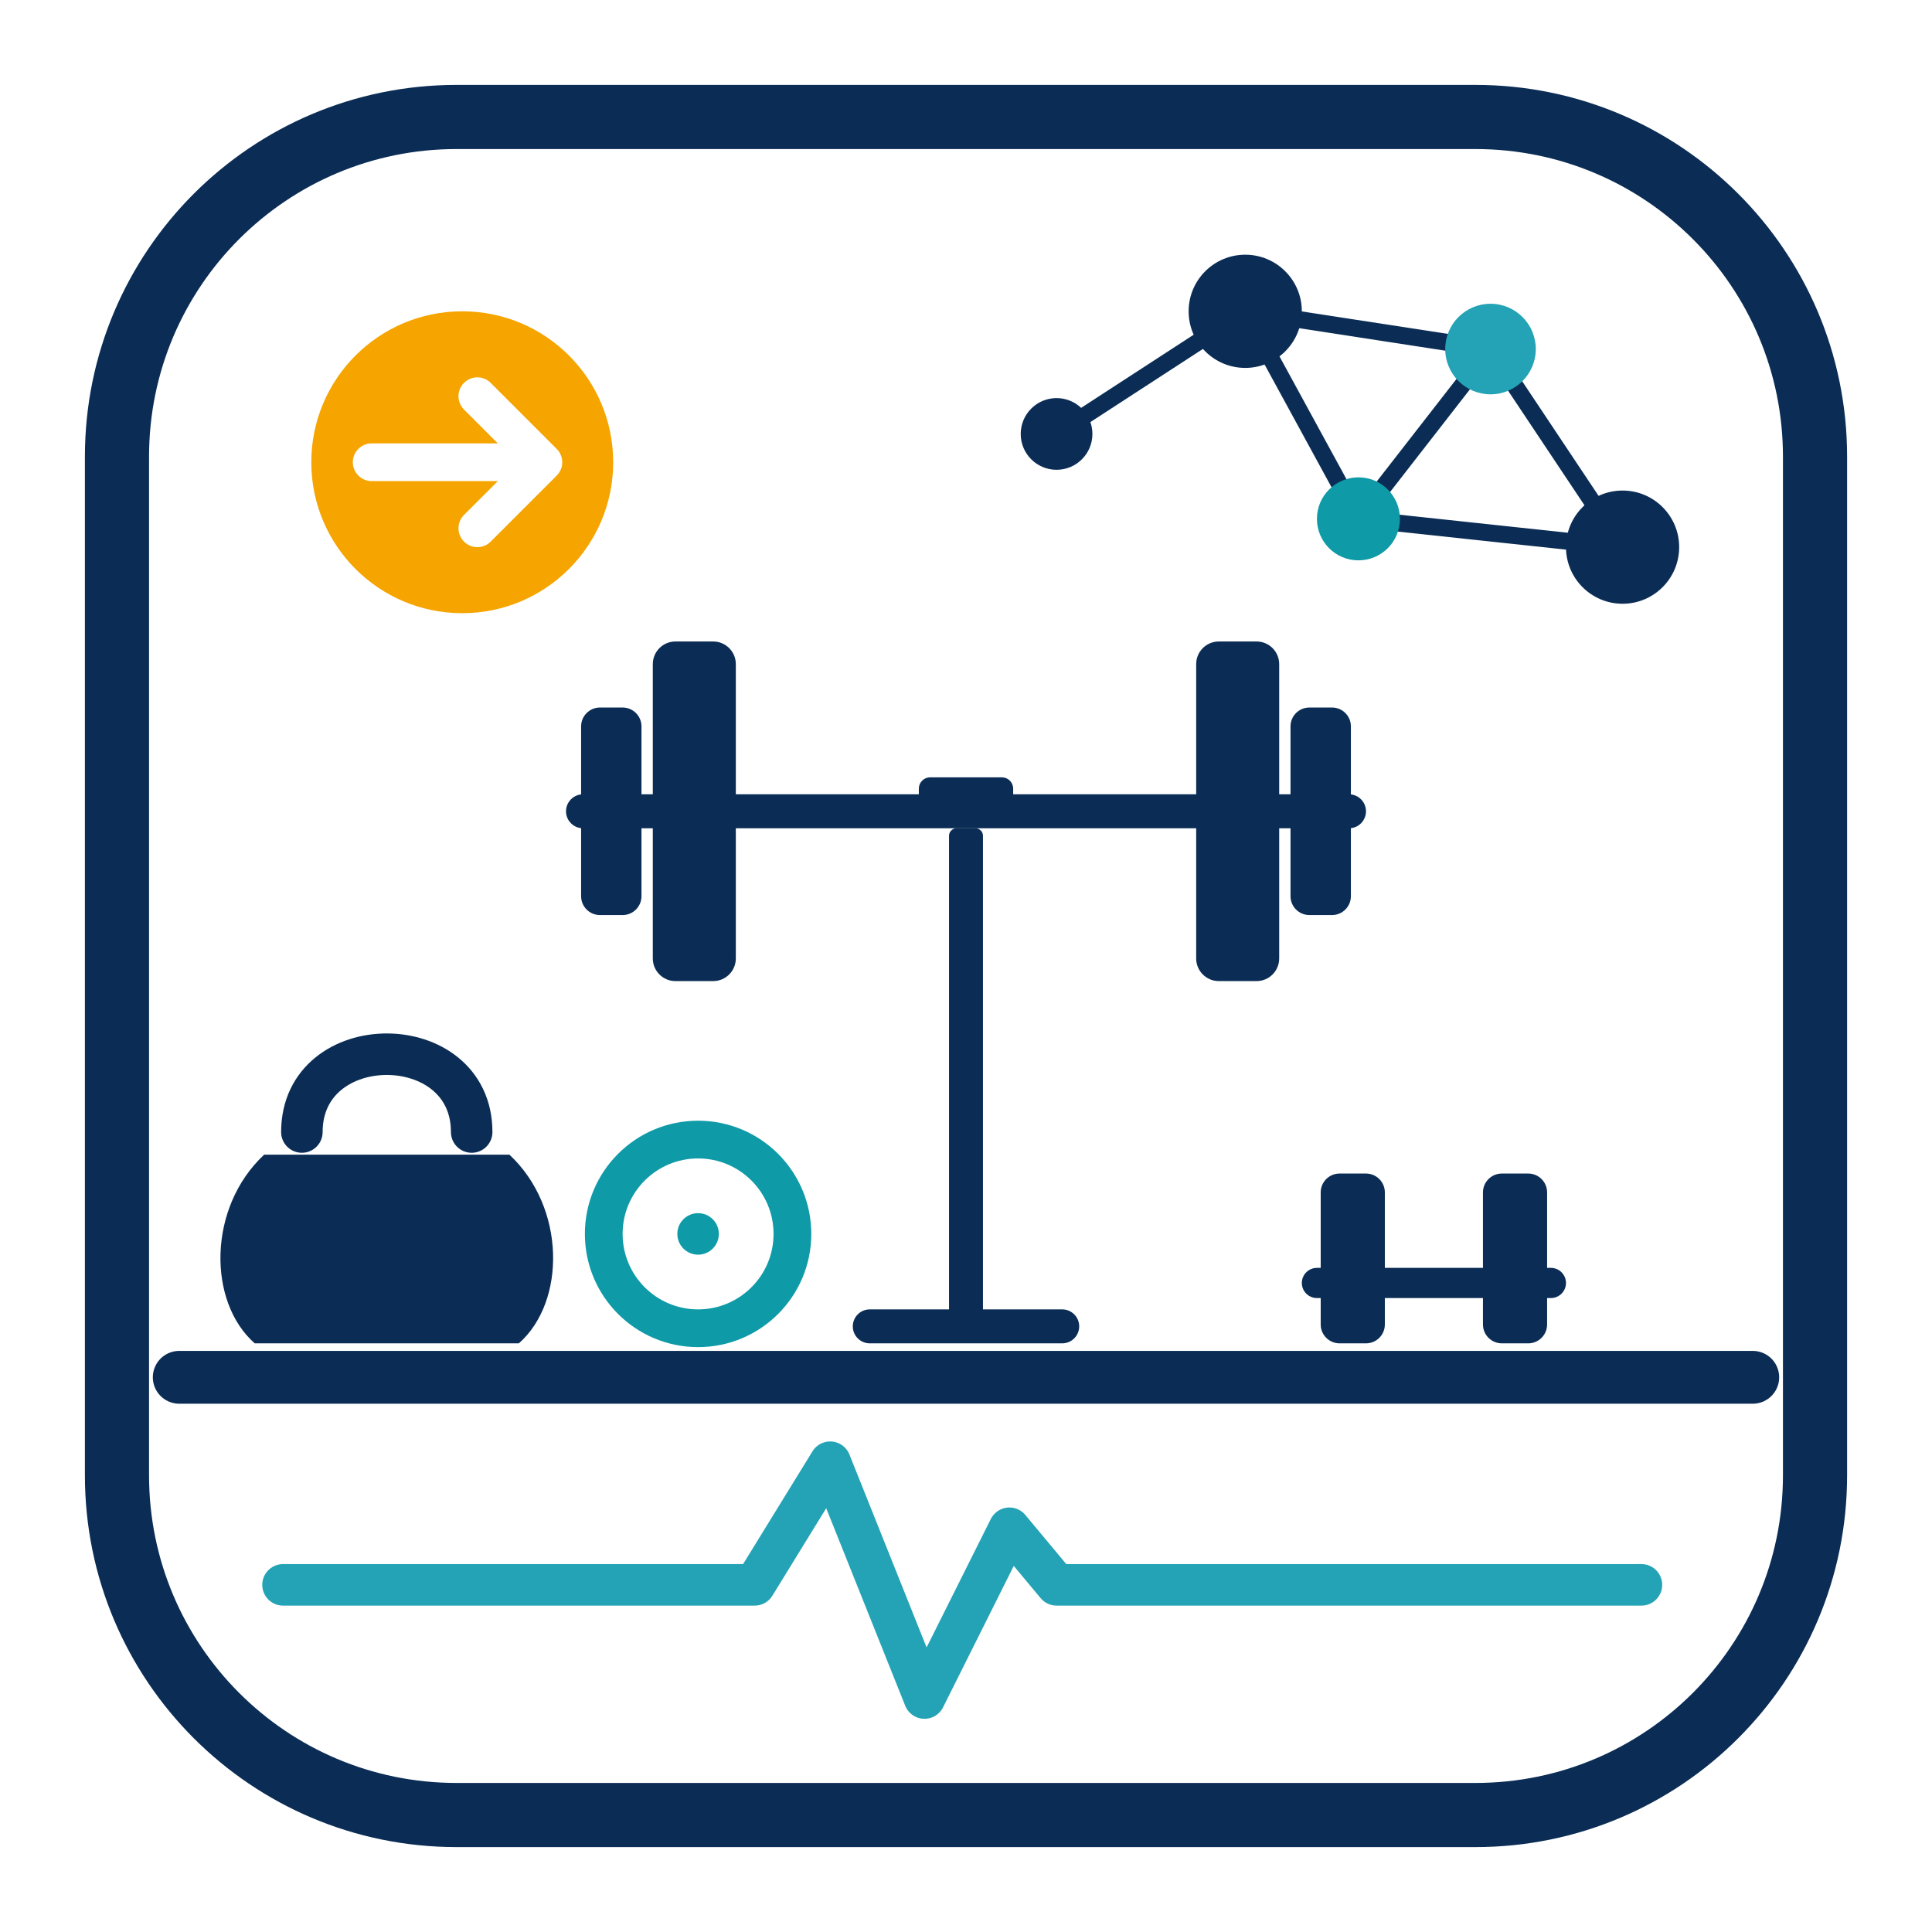
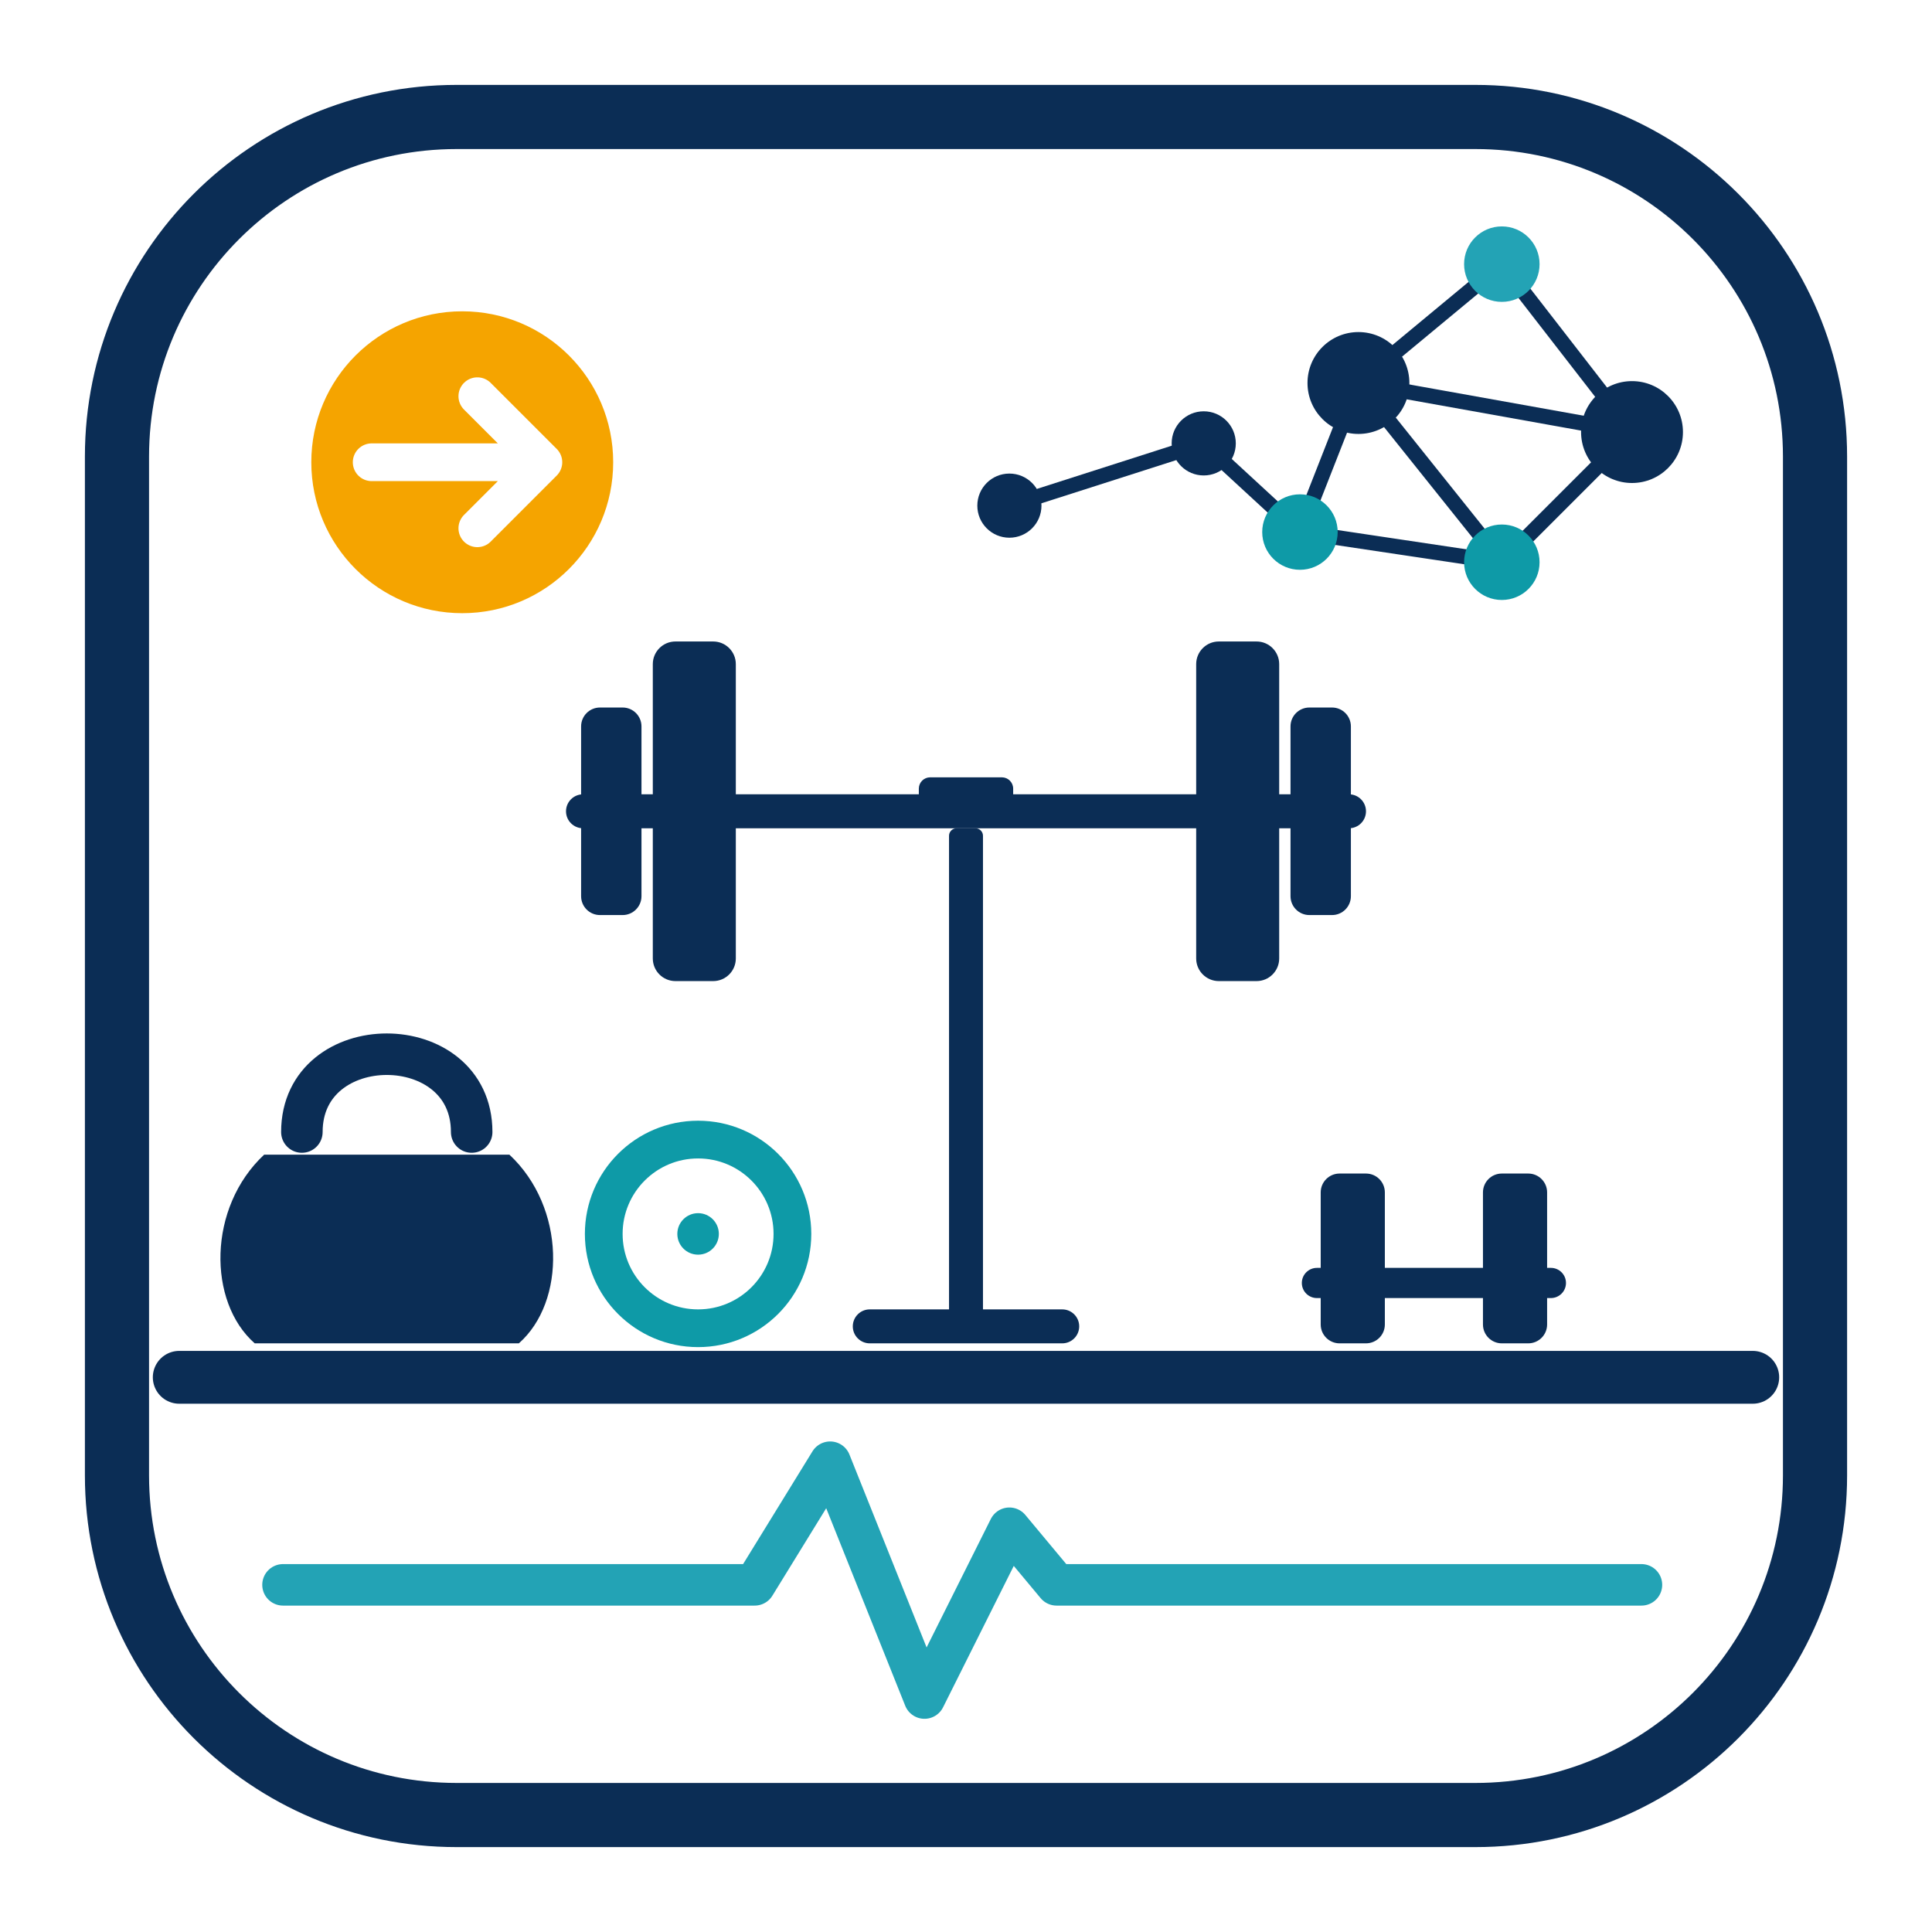
<svg xmlns="http://www.w3.org/2000/svg" viewBox="0 0 1024 1024" width="1024" height="1024">
  <rect width="1024" height="1024" fill="#ffffff" />
  <rect x="62" y="62" width="900" height="900" rx="180" fill="none" stroke="#0B2D55" stroke-width="34" />
  <circle cx="245" cy="245" r="80" fill="#F5A400" />
  <path d="M197 245 H285 M253 210 L288 245 L253 280" fill="none" stroke="#fff" stroke-width="20" stroke-linecap="round" stroke-linejoin="round" />
-   <g stroke="#0B2D55" stroke-width="9" stroke-linecap="round">
-     <line x1="560" y1="230" x2="660" y2="165" />
-     <line x1="660" y1="165" x2="790" y2="185" />
-     <line x1="660" y1="165" x2="720" y2="275" />
-     <line x1="790" y1="185" x2="720" y2="275" />
-     <line x1="790" y1="185" x2="860" y2="290" />
-     <line x1="720" y1="275" x2="860" y2="290" />
+   <g stroke="#0B2D55" stroke-width="8" stroke-linecap="round">
+     <line x1="535" y1="268" x2="638" y2="235" />
+     <line x1="638" y1="235" x2="689" y2="282" />
+     <line x1="689" y1="282" x2="720" y2="203" />
+     <line x1="720" y1="203" x2="796" y2="140" />
+     <line x1="796" y1="140" x2="865" y2="229" />
+     <line x1="720" y1="203" x2="865" y2="229" />
+     <line x1="720" y1="203" x2="796" y2="298" />
+     <line x1="689" y1="282" x2="796" y2="298" />
+     <line x1="865" y1="229" x2="796" y2="298" />
  </g>
-   <circle cx="560" cy="230" r="19" fill="#0B2D55" />
-   <circle cx="660" cy="165" r="30" fill="#0B2D55" />
-   <circle cx="790" cy="185" r="24" fill="#23A3B5" />
-   <circle cx="720" cy="275" r="22" fill="#0E9AA7" />
-   <circle cx="860" cy="290" r="30" fill="#0B2D55" />
+   <circle cx="535" cy="268" r="17" fill="#0B2D55" />
+   <circle cx="638" cy="235" r="17" fill="#0B2D55" />
+   <circle cx="689" cy="282" r="20" fill="#0E9AA7" />
+   <circle cx="720" cy="203" r="27" fill="#0B2D55" />
+   <circle cx="796" cy="140" r="20" fill="#23A3B5" />
+   <circle cx="865" cy="229" r="27" fill="#0B2D55" />
+   <circle cx="796" cy="298" r="20" fill="#0E9AA7" />
  <g fill="#0B2D55">
    <rect x="300" y="421" width="424" height="18" rx="9" />
    <rect x="346" y="340" width="44" height="180" rx="12" />
    <rect x="634" y="340" width="44" height="180" rx="12" />
    <rect x="308" y="375" width="32" height="110" rx="10" />
    <rect x="684" y="375" width="32" height="110" rx="10" />
    <rect x="503" y="439" width="18" height="270" rx="4" />
    <rect x="487" y="412" width="50" height="16" rx="6" />
    <rect x="452" y="694" width="120" height="18" rx="9" />
  </g>
  <g>
    <path d="M160 600 C160 545 250 545 250 600" fill="none" stroke="#0B2D55" stroke-width="22" stroke-linecap="round" />
    <path d="M140 612 H270 C300 640 300 690 275 712 H135 C110 690 110 640 140 612 Z" fill="#0B2D55" />
  </g>
  <g fill="#0B2D55">
    <rect x="690" y="672" width="140" height="16" rx="8" />
    <rect x="700" y="622" width="34" height="90" rx="10" />
    <rect x="786" y="622" width="34" height="90" rx="10" />
  </g>
  <circle cx="370" cy="654" r="50" fill="none" stroke="#0E9AA7" stroke-width="20" />
  <circle cx="370" cy="654" r="11" fill="#0E9AA7" />
  <line x1="95" y1="730" x2="929" y2="730" stroke="#0B2D55" stroke-width="28" stroke-linecap="round" />
  <path d="M150 840 H400 L440 775 L490 900 L535 810 L560 840 H870" fill="none" stroke="#23A3B5" stroke-width="22" stroke-linecap="round" stroke-linejoin="round" />
</svg>
